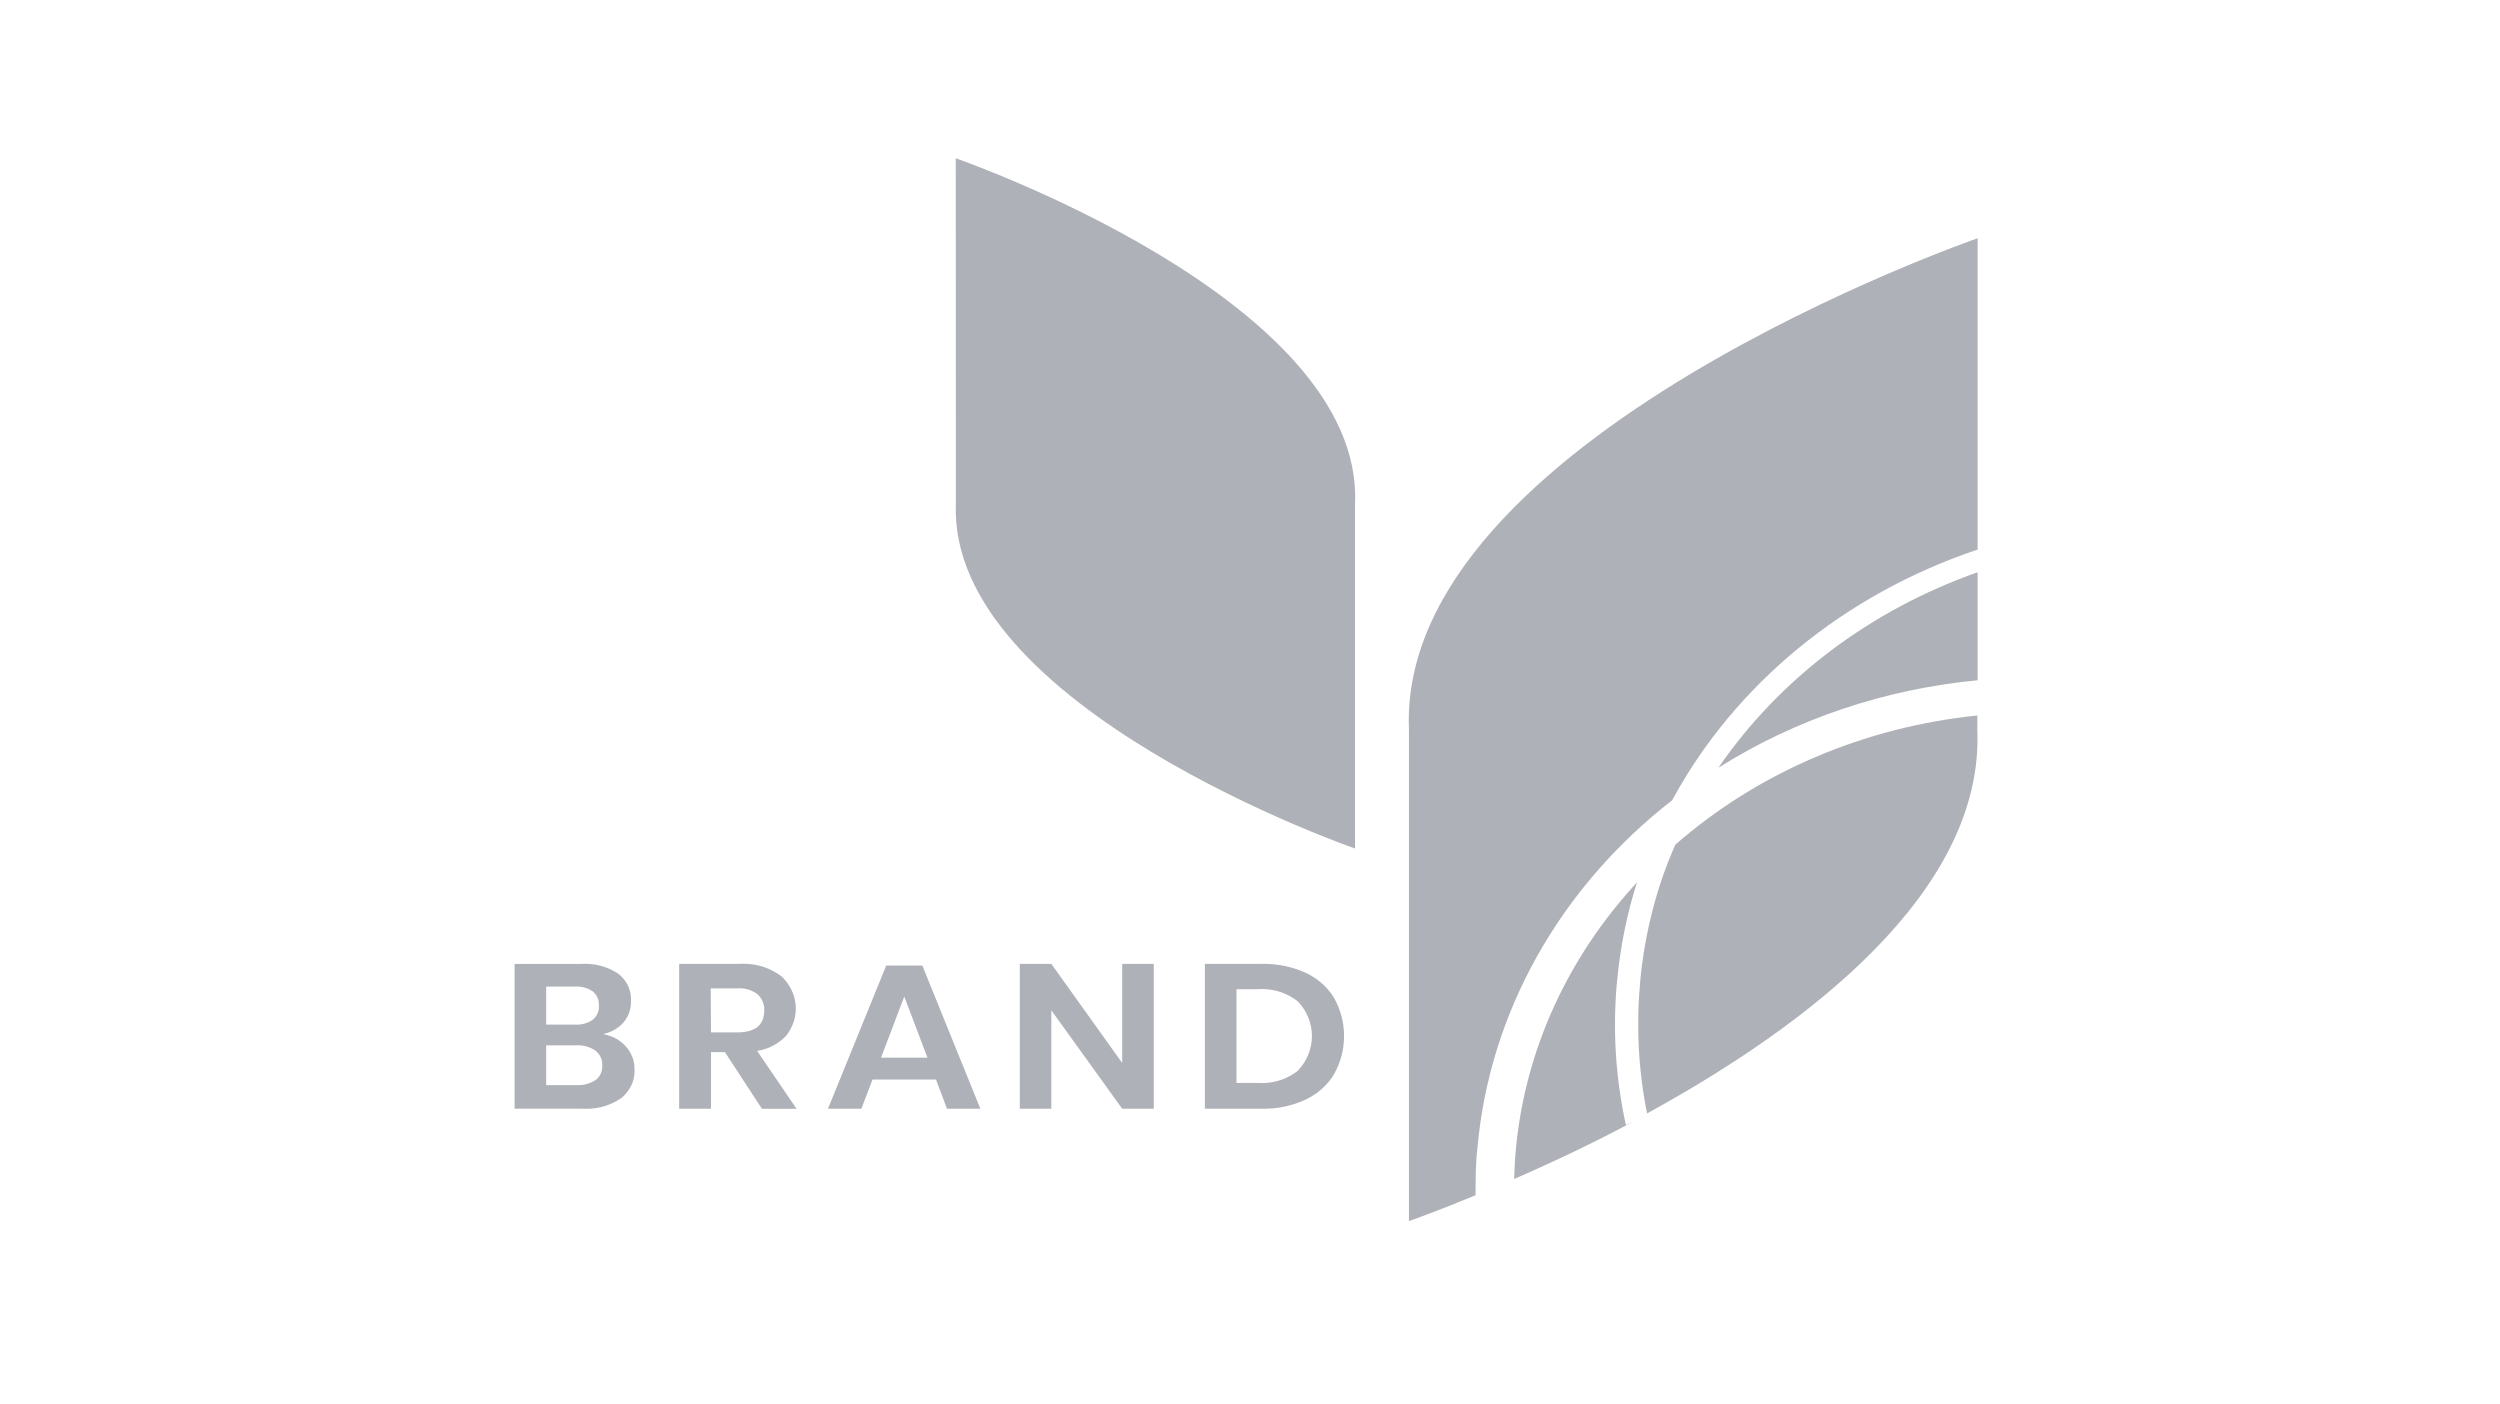
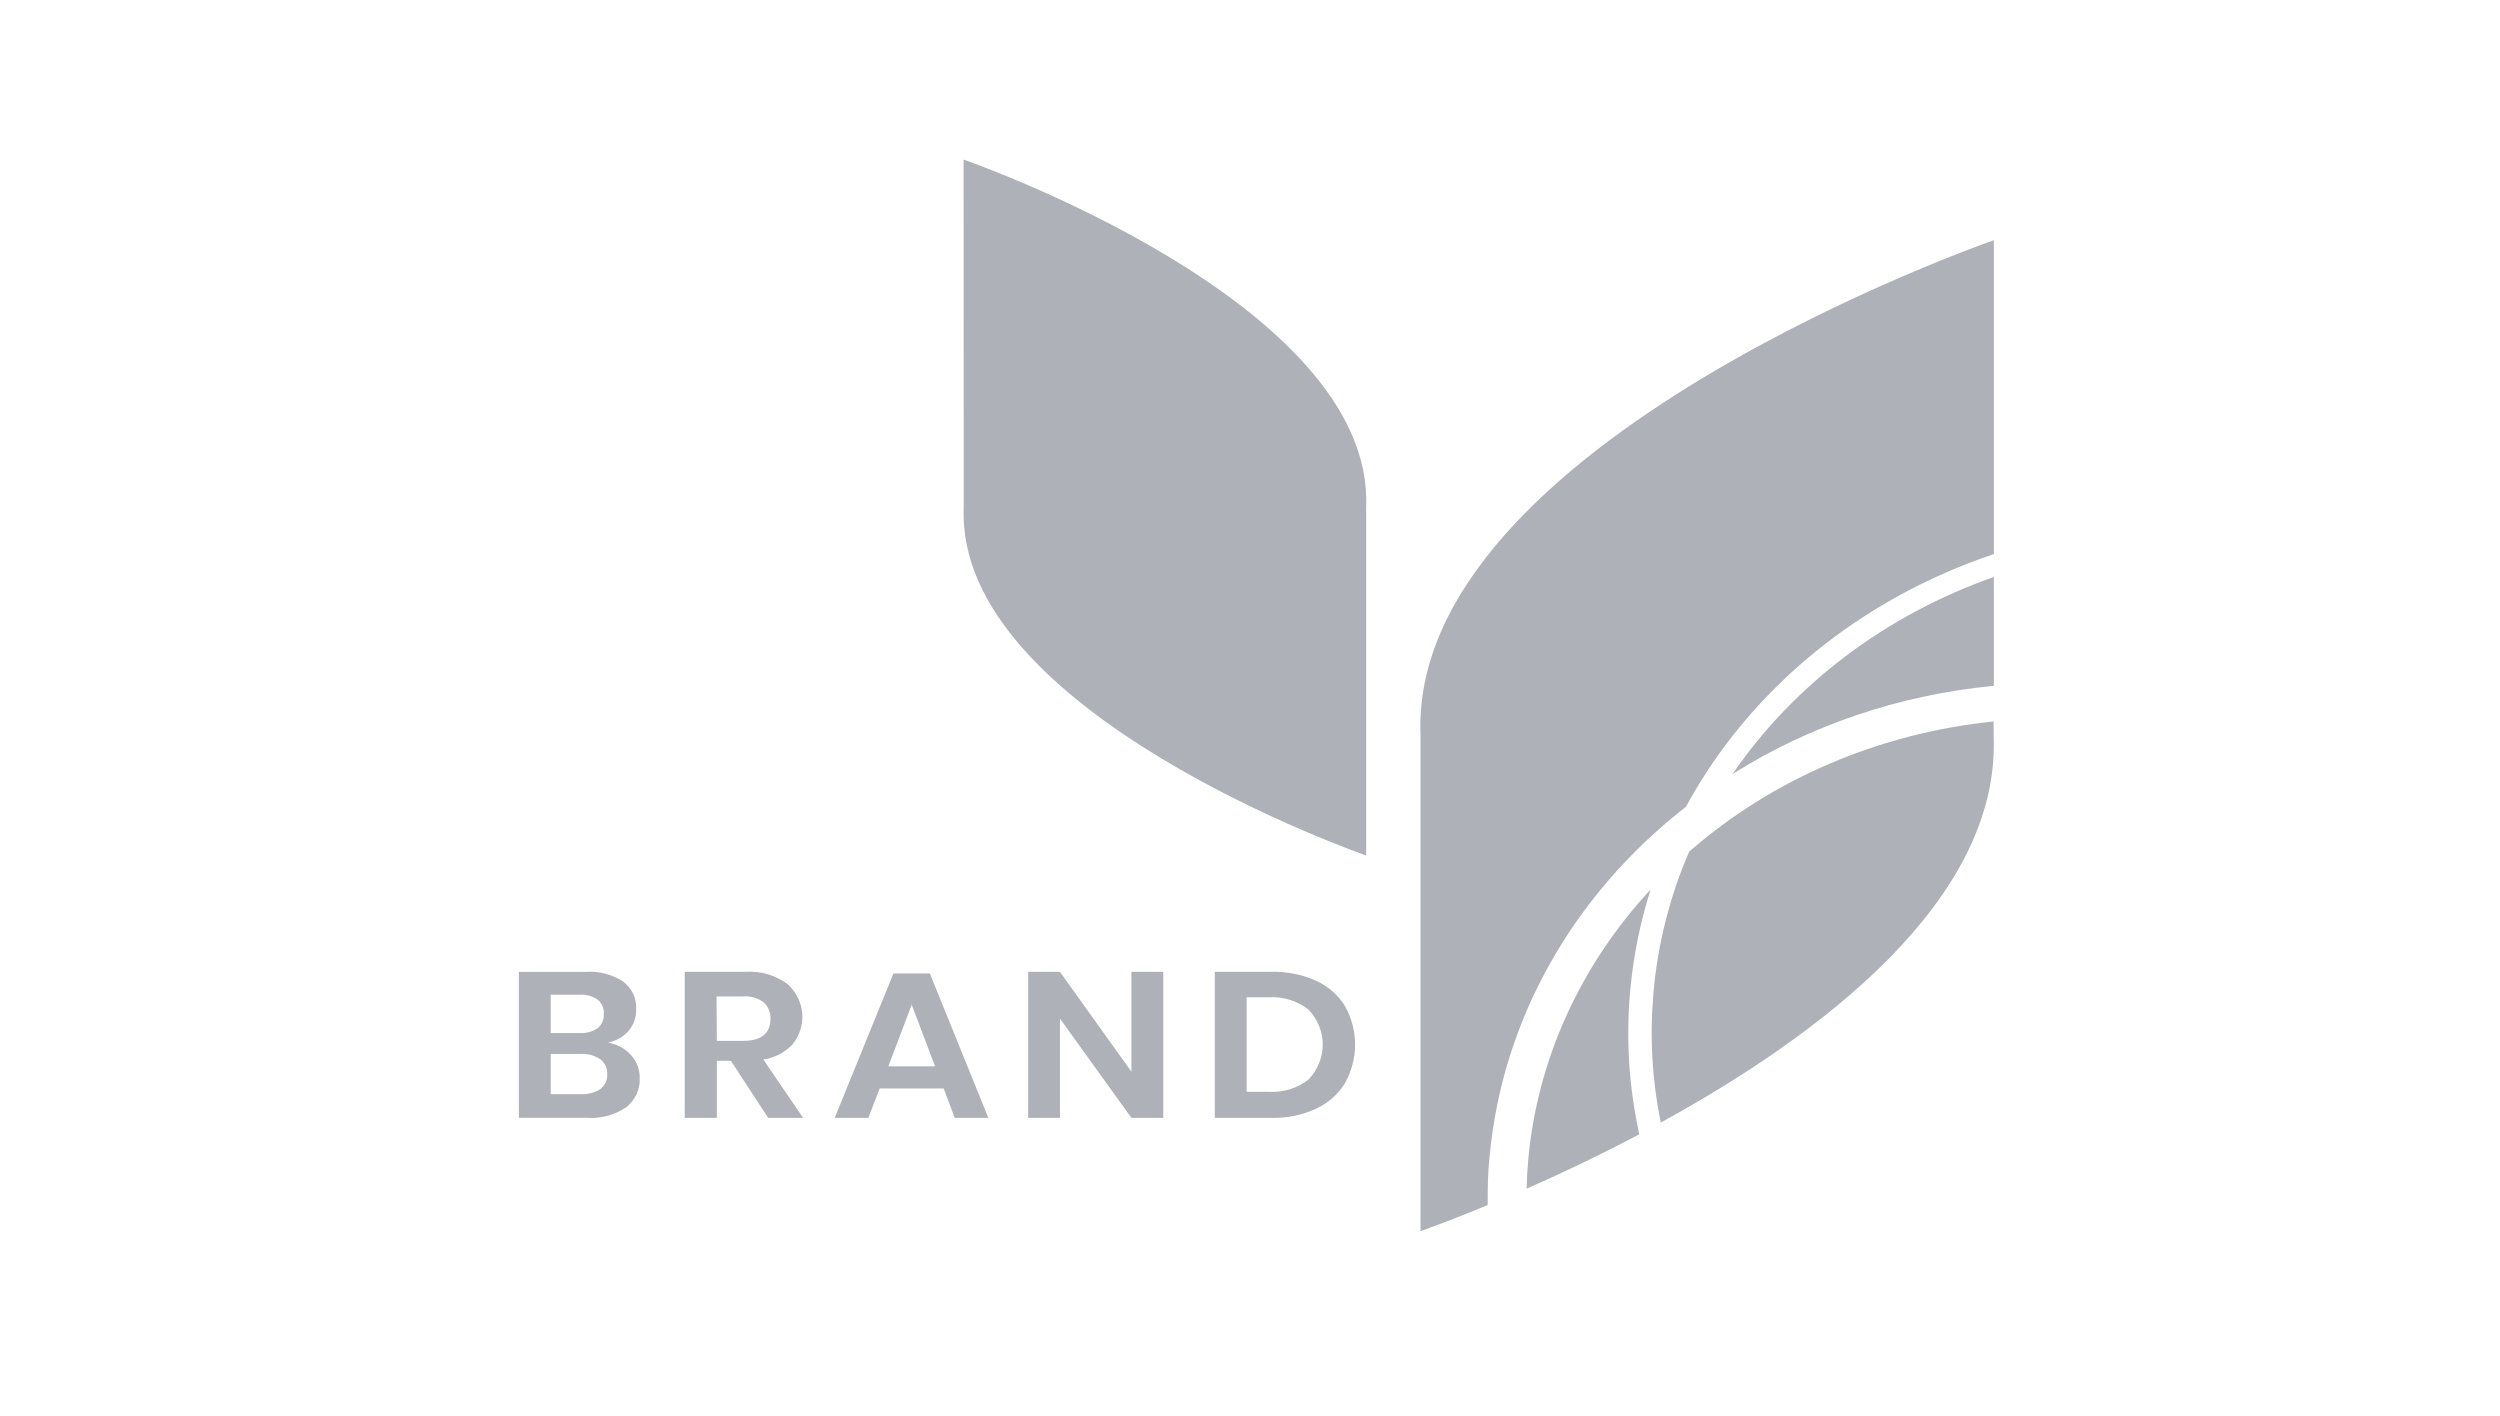
- <svg xmlns="http://www.w3.org/2000/svg" version="1.1" width="57" height="32" viewBox="0 0 57 32">
-   <path fill="#afb1b8" d="M14.271 23.86c0.13 0.147 0.199 0.332 0.196 0.521 0.001 0.012 0.001 0.026 0.001 0.039 0 0.117-0.026 0.227-0.073 0.326l0.002-0.005c-0.056 0.119-0.135 0.218-0.232 0.296l-0.002 0.001c-0.221 0.152-0.494 0.243-0.789 0.243-0.032 0-0.065-0.001-0.096-0.003l0.004 0h-1.549v-3.301h1.517c0.027-0.002 0.058-0.003 0.090-0.003 0.279 0 0.539 0.083 0.756 0.225l-0.005-0.003c0.098 0.076 0.176 0.171 0.227 0.277s0.074 0.224 0.068 0.341c0.009 0.181-0.053 0.361-0.176 0.505-0.118 0.131-0.281 0.222-0.462 0.258 0.205 0.034 0.391 0.134 0.523 0.283zM12.454 23.361h0.649c0.147 0.010 0.293-0.029 0.412-0.11 0.047-0.039 0.085-0.088 0.109-0.144l0.001-0.003c0.019-0.043 0.030-0.092 0.030-0.145 0-0.011-0.001-0.022-0.001-0.033l0 0.001c0.001-0.008 0.001-0.018 0.001-0.028 0-0.053-0.011-0.104-0.031-0.15l0.001 0.002c-0.026-0.058-0.062-0.107-0.108-0.146l-0.001-0c-0.105-0.071-0.234-0.113-0.373-0.113-0.018 0-0.036 0.001-0.054 0.002l0.002-0h-0.638v0.866zM13.579 24.628c0.051-0.040 0.091-0.091 0.118-0.149l0.001-0.003c0.022-0.046 0.034-0.101 0.034-0.158 0-0.009-0-0.018-0.001-0.027l0 0.001c0-0.007 0.001-0.016 0.001-0.024 0-0.059-0.013-0.115-0.037-0.165l0.001 0.002c-0.029-0.061-0.070-0.112-0.121-0.151l-0.001-0.001c-0.112-0.076-0.249-0.121-0.398-0.121-0.015 0-0.030 0-0.045 0.001l0.002-0h-0.68v0.908h0.689c0.155 0.008 0.308-0.032 0.435-0.115zM17.371 25.279l-0.843-1.291h-0.317v1.291h-0.726v-3.303h1.374c0.029-0.002 0.063-0.003 0.097-0.003 0.324 0 0.622 0.107 0.863 0.287l-0.004-0.003c0.192 0.179 0.308 0.415 0.327 0.666s-0.061 0.499-0.225 0.701c-0.17 0.175-0.396 0.296-0.649 0.335l-0.006 0.001 0.899 1.32h-0.789zM16.211 23.539h0.594c0.412 0 0.619-0.166 0.619-0.5 0-0.008 0.001-0.018 0.001-0.027 0-0.063-0.013-0.122-0.036-0.176l0.001 0.003c-0.028-0.067-0.068-0.124-0.118-0.17l-0-0c-0.113-0.085-0.255-0.136-0.41-0.136-0.020 0-0.040 0.001-0.060 0.003l0.003-0h-0.601l0.007 1.005zM21.34 24.614h-1.446l-0.255 0.665h-0.761l1.328-3.265h0.823l1.323 3.265h-0.761l-0.25-0.665zM21.146 24.115l-0.529-1.394-0.529 1.394h1.057zM26.306 25.279h-0.72l-1.616-2.245v2.245h-0.719v-3.303h0.719l1.616 2.259v-2.259h0.72v3.303zM30.419 24.489c-0.149 0.249-0.376 0.452-0.652 0.582-0.28 0.132-0.608 0.209-0.955 0.209-0.021 0-0.041-0-0.062-0.001l0.003 0h-1.282v-3.303h1.283c0.017-0 0.038-0.001 0.058-0.001 0.346 0 0.674 0.075 0.97 0.21l-0.015-0.006c0.276 0.127 0.503 0.328 0.652 0.576 0.148 0.268 0.226 0.565 0.226 0.866 0 0.301-0.077 0.598-0.226 0.867zM29.594 24.41c0.205-0.22 0.318-0.499 0.318-0.788s-0.113-0.569-0.318-0.788c-0.223-0.177-0.509-0.284-0.82-0.284-0.029 0-0.058 0.001-0.086 0.003l0.004-0h-0.5v2.138h0.5c0.025 0.002 0.054 0.003 0.083 0.003 0.311 0 0.596-0.107 0.822-0.285l-0.003 0.002zM21.791 3.609s9.301 3.215 9.104 7.867v7.87s-9.294-3.217-9.101-7.869l-0.003-7.867zM39.18 17.504c1.757-1.107 3.788-1.792 5.91-1.994v-2.463c-2.444 0.862-4.517 2.426-5.91 4.457z" />
-   <path fill="#afb1b8" d="M38.125 18.246c1.437-2.651 3.93-4.697 6.965-5.716v-7.098s-13.246 4.58-12.966 11.205v11.204s0.59-0.205 1.519-0.589c0-0.358 0-0.72 0.043-1.083 0.274-3.076 1.87-5.926 4.44-7.924z" />
-   <path fill="#afb1b8" d="M36.865 22.408c0.078-0.847 0.241-1.626 0.484-2.37l-0.021 0.076c-1.599 1.725-2.568 3.867-2.769 6.122-0.020 0.213-0.030 0.426-0.036 0.645 1.105-0.483 1.942-0.894 2.761-1.333l-0.213 0.104c-0.235-1.067-0.304-2.16-0.206-3.244zM37.392 22.448c-0.026 0.273-0.041 0.589-0.041 0.909 0 0.718 0.074 1.419 0.216 2.094l-0.012-0.066c3.619-1.983 7.686-5.047 7.528-8.749v-0.323c-2.586 0.265-5.004 1.3-6.886 2.946-0.415 0.932-0.702 2.014-0.804 3.148l-0.003 0.040z" />
+ <svg xmlns="http://www.w3.org/2000/svg" width="106" height="60" fill="none">
+   <path d="M26.757 44.735c.244.276.373.622.367.977a1.43 1.43 0 0 1-.131.676 1.557 1.557 0 0 1-.438.558 2.626 2.626 0 0 1-1.651.45H22v-6.19h2.844a2.593 2.593 0 0 1 1.576.41c.184.142.33.32.425.52.096.201.139.42.127.64.016.34-.1.676-.33.946-.221.246-.526.416-.866.484.385.064.733.252.98.53Zm-3.406-.934h1.216c.276.018.55-.055.773-.206a.738.738 0 0 0 .207-.275.68.68 0 0 0 .054-.33.702.702 0 0 0-.055-.33.759.759 0 0 0-.203-.275 1.254 1.254 0 0 0-.796-.209H23.35V43.8Zm2.108 2.374a.776.776 0 0 0 .224-.284.712.712 0 0 0 .063-.345.722.722 0 0 0-.066-.35.788.788 0 0 0-.228-.285 1.34 1.34 0 0 0-.826-.224h-1.275v1.703h1.292c.29.015.578-.06.816-.215ZM32.57 47.397l-1.581-2.42h-.595v2.42h-1.361v-6.192h2.577a2.698 2.698 0 0 1 1.793.527c.36.336.578.779.613 1.248.035.47-.114.936-.421 1.314a2.147 2.147 0 0 1-1.229.629l1.685 2.474h-1.48Zm-2.176-3.264h1.113c.773 0 1.16-.312 1.16-.937a.852.852 0 0 0-.063-.376.917.917 0 0 0-.221-.32 1.282 1.282 0 0 0-.876-.251h-1.126l.013 1.884ZM40.01 46.15h-2.712l-.479 1.247h-1.427l2.49-6.122h1.544l2.48 6.122H40.48l-.469-1.246Zm-.363-.937-.991-2.613-.991 2.613h1.982ZM49.322 47.397h-1.35l-3.03-4.21v4.21h-1.348v-6.192h1.348l3.03 4.235v-4.235h1.35v6.192ZM57.033 45.915c-.28.467-.705.848-1.223 1.092a4.288 4.288 0 0 1-1.9.39h-2.404v-6.192h2.405a4.373 4.373 0 0 1 1.9.382c.517.238.943.615 1.222 1.08.278.503.423 1.06.423 1.623 0 .565-.145 1.121-.423 1.625Zm-1.546-.148c.385-.412.597-.936.597-1.478 0-.542-.212-1.066-.597-1.477a2.488 2.488 0 0 0-1.692-.527h-.938v4.008h.938a2.488 2.488 0 0 0 1.692-.526ZM40.856 6.767s17.438 6.028 17.069 14.75v14.755s-17.426-6.031-17.063-14.754l-.006-14.751ZM73.46 32.818c3.294-2.075 7.103-3.36 11.08-3.739v-4.618c-4.582 1.617-8.47 4.549-11.08 8.357Z" fill="#AFB1B8" />
+   <path d="M71.482 34.21c2.695-4.97 7.368-8.806 13.058-10.717V10.185s-24.835 8.587-24.31 21.009V52.2s1.107-.384 2.848-1.104c0-.671 0-1.349.08-2.03.513-5.767 3.507-11.11 8.324-14.857Z" fill="#AFB1B8" />
+   <path d="M69.12 42.013a20.05 20.05 0 0 1 .868-4.301c-2.998 3.235-4.815 7.25-5.192 11.478-.037.4-.057.799-.067 1.21a74.697 74.697 0 0 0 4.777-2.304c-.44-2.001-.57-4.049-.386-6.083ZM70.108 42.089a19.051 19.051 0 0 0 .307 5.508c6.785-3.718 14.41-9.462 14.115-16.403v-.605c-4.848.497-9.383 2.437-12.91 5.523a19.259 19.259 0 0 0-1.513 5.977Z" fill="#AFB1B8" />
</svg>
